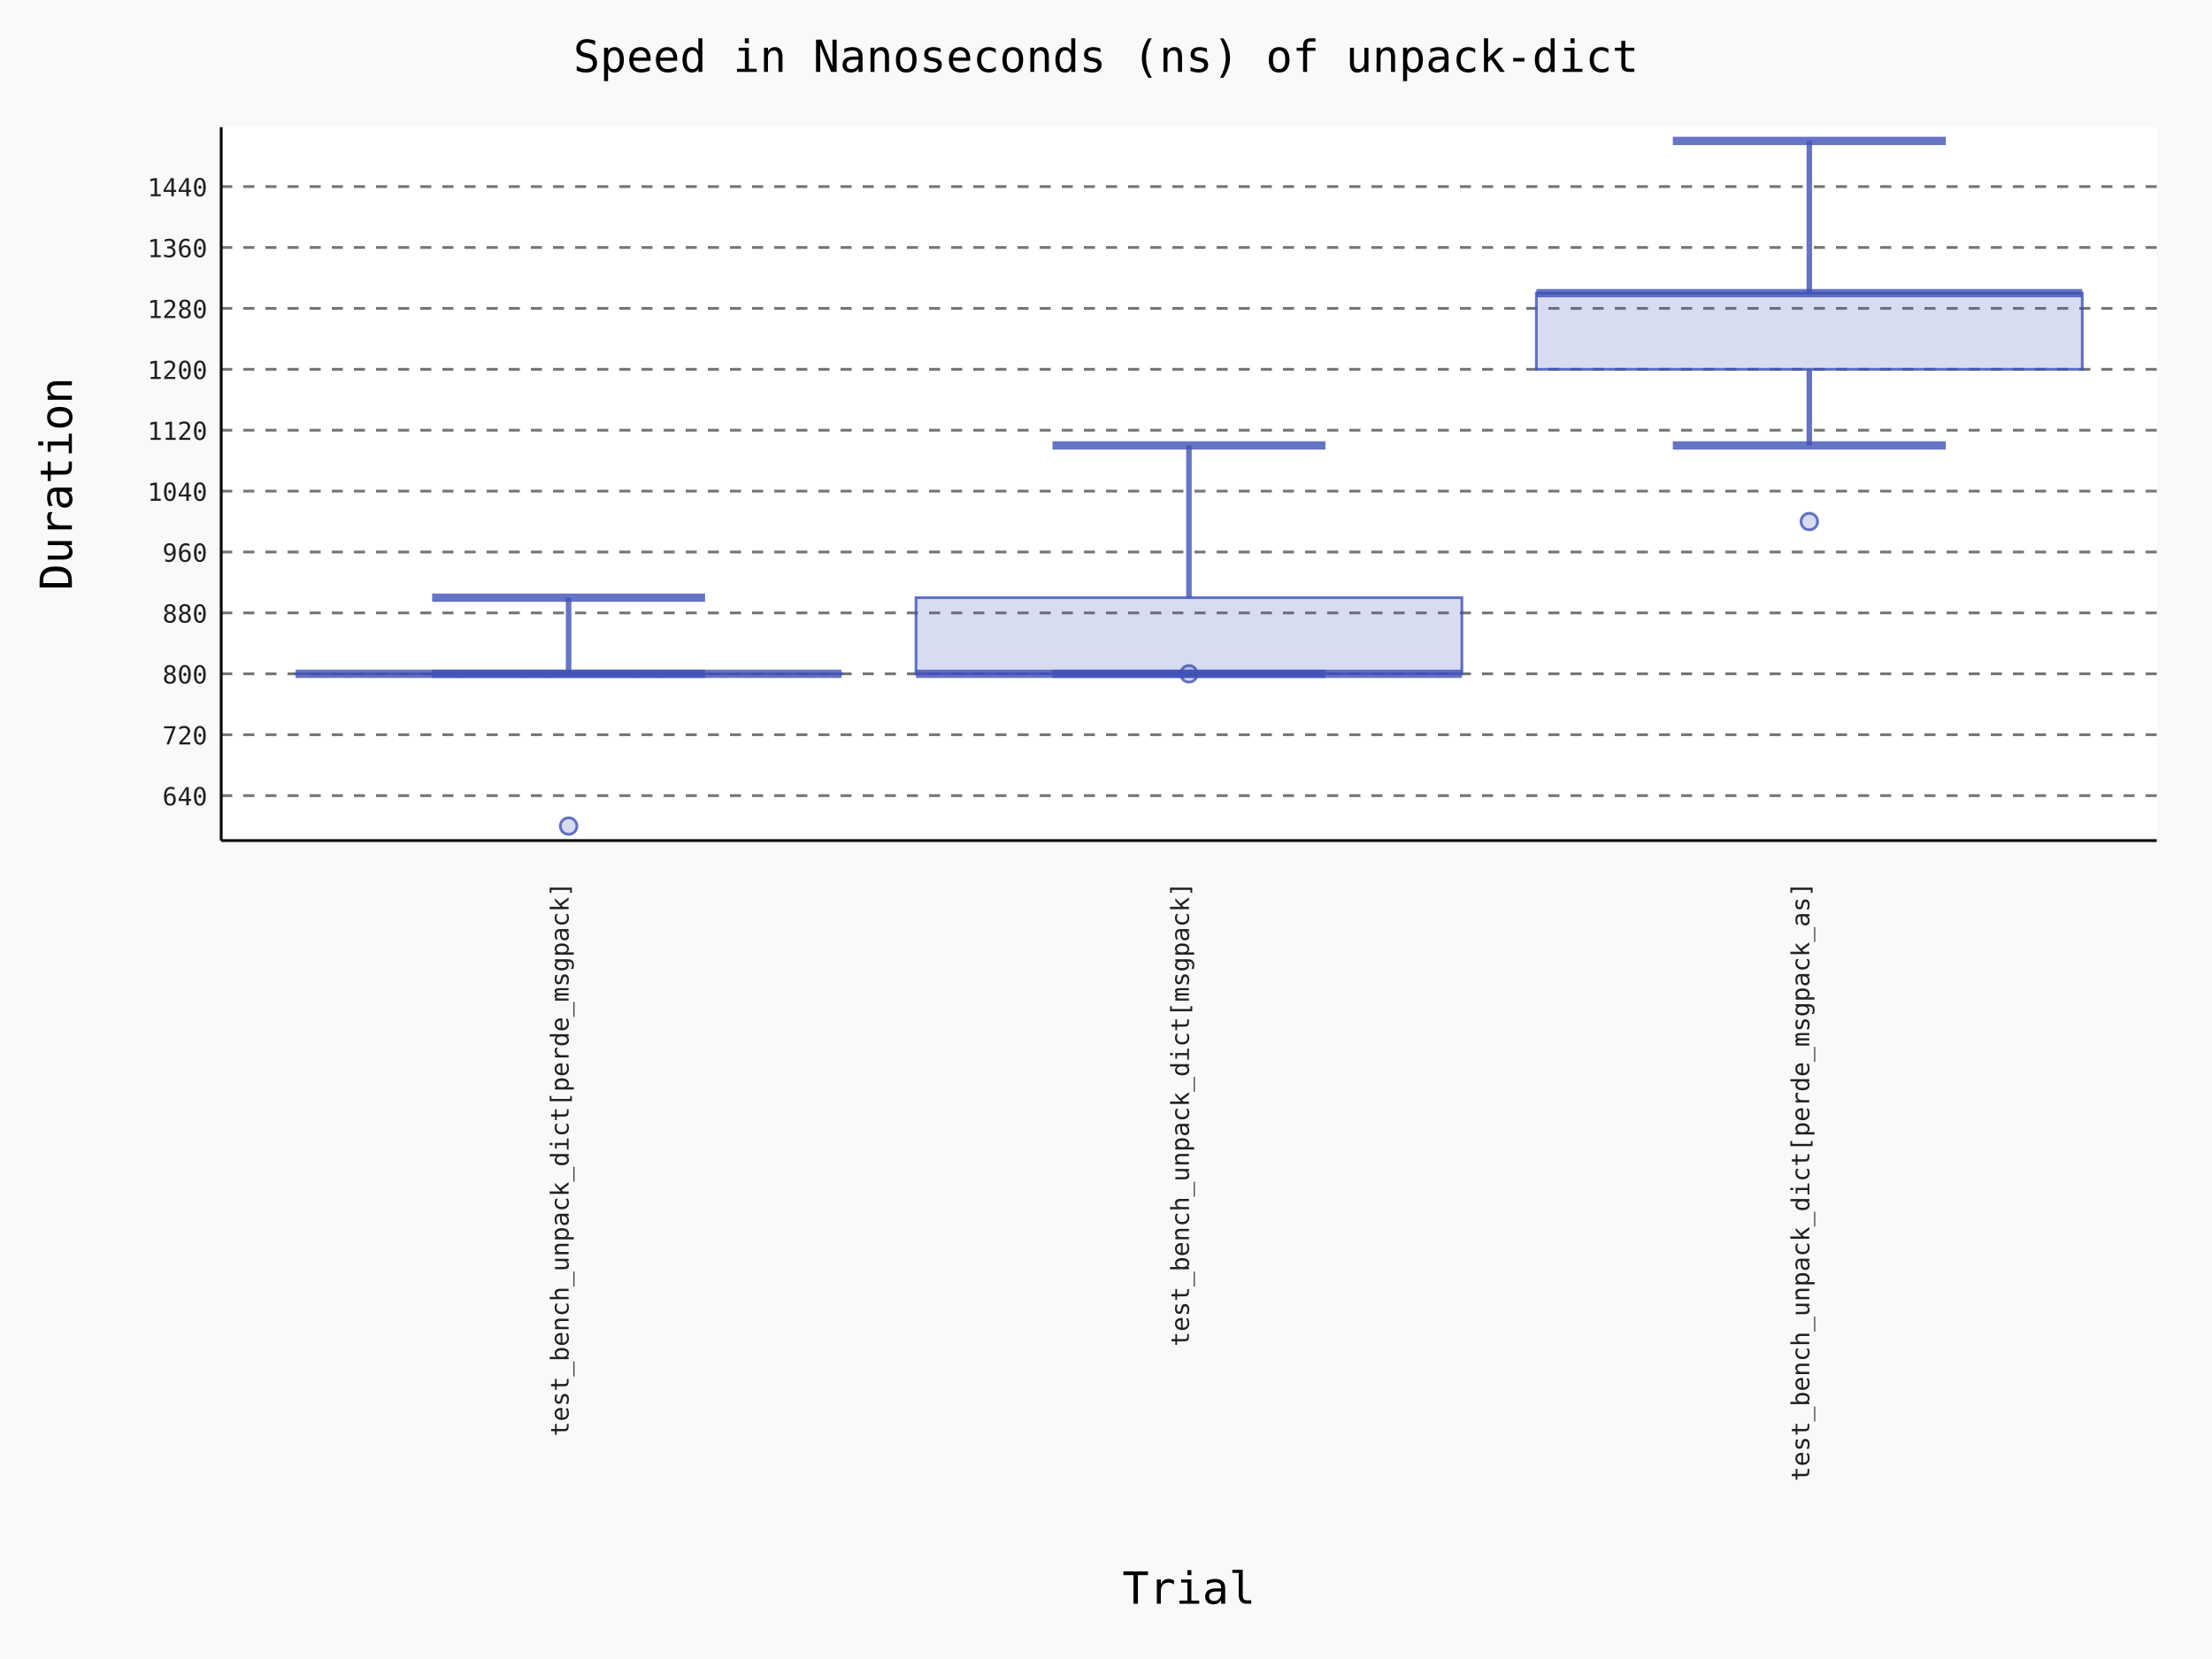
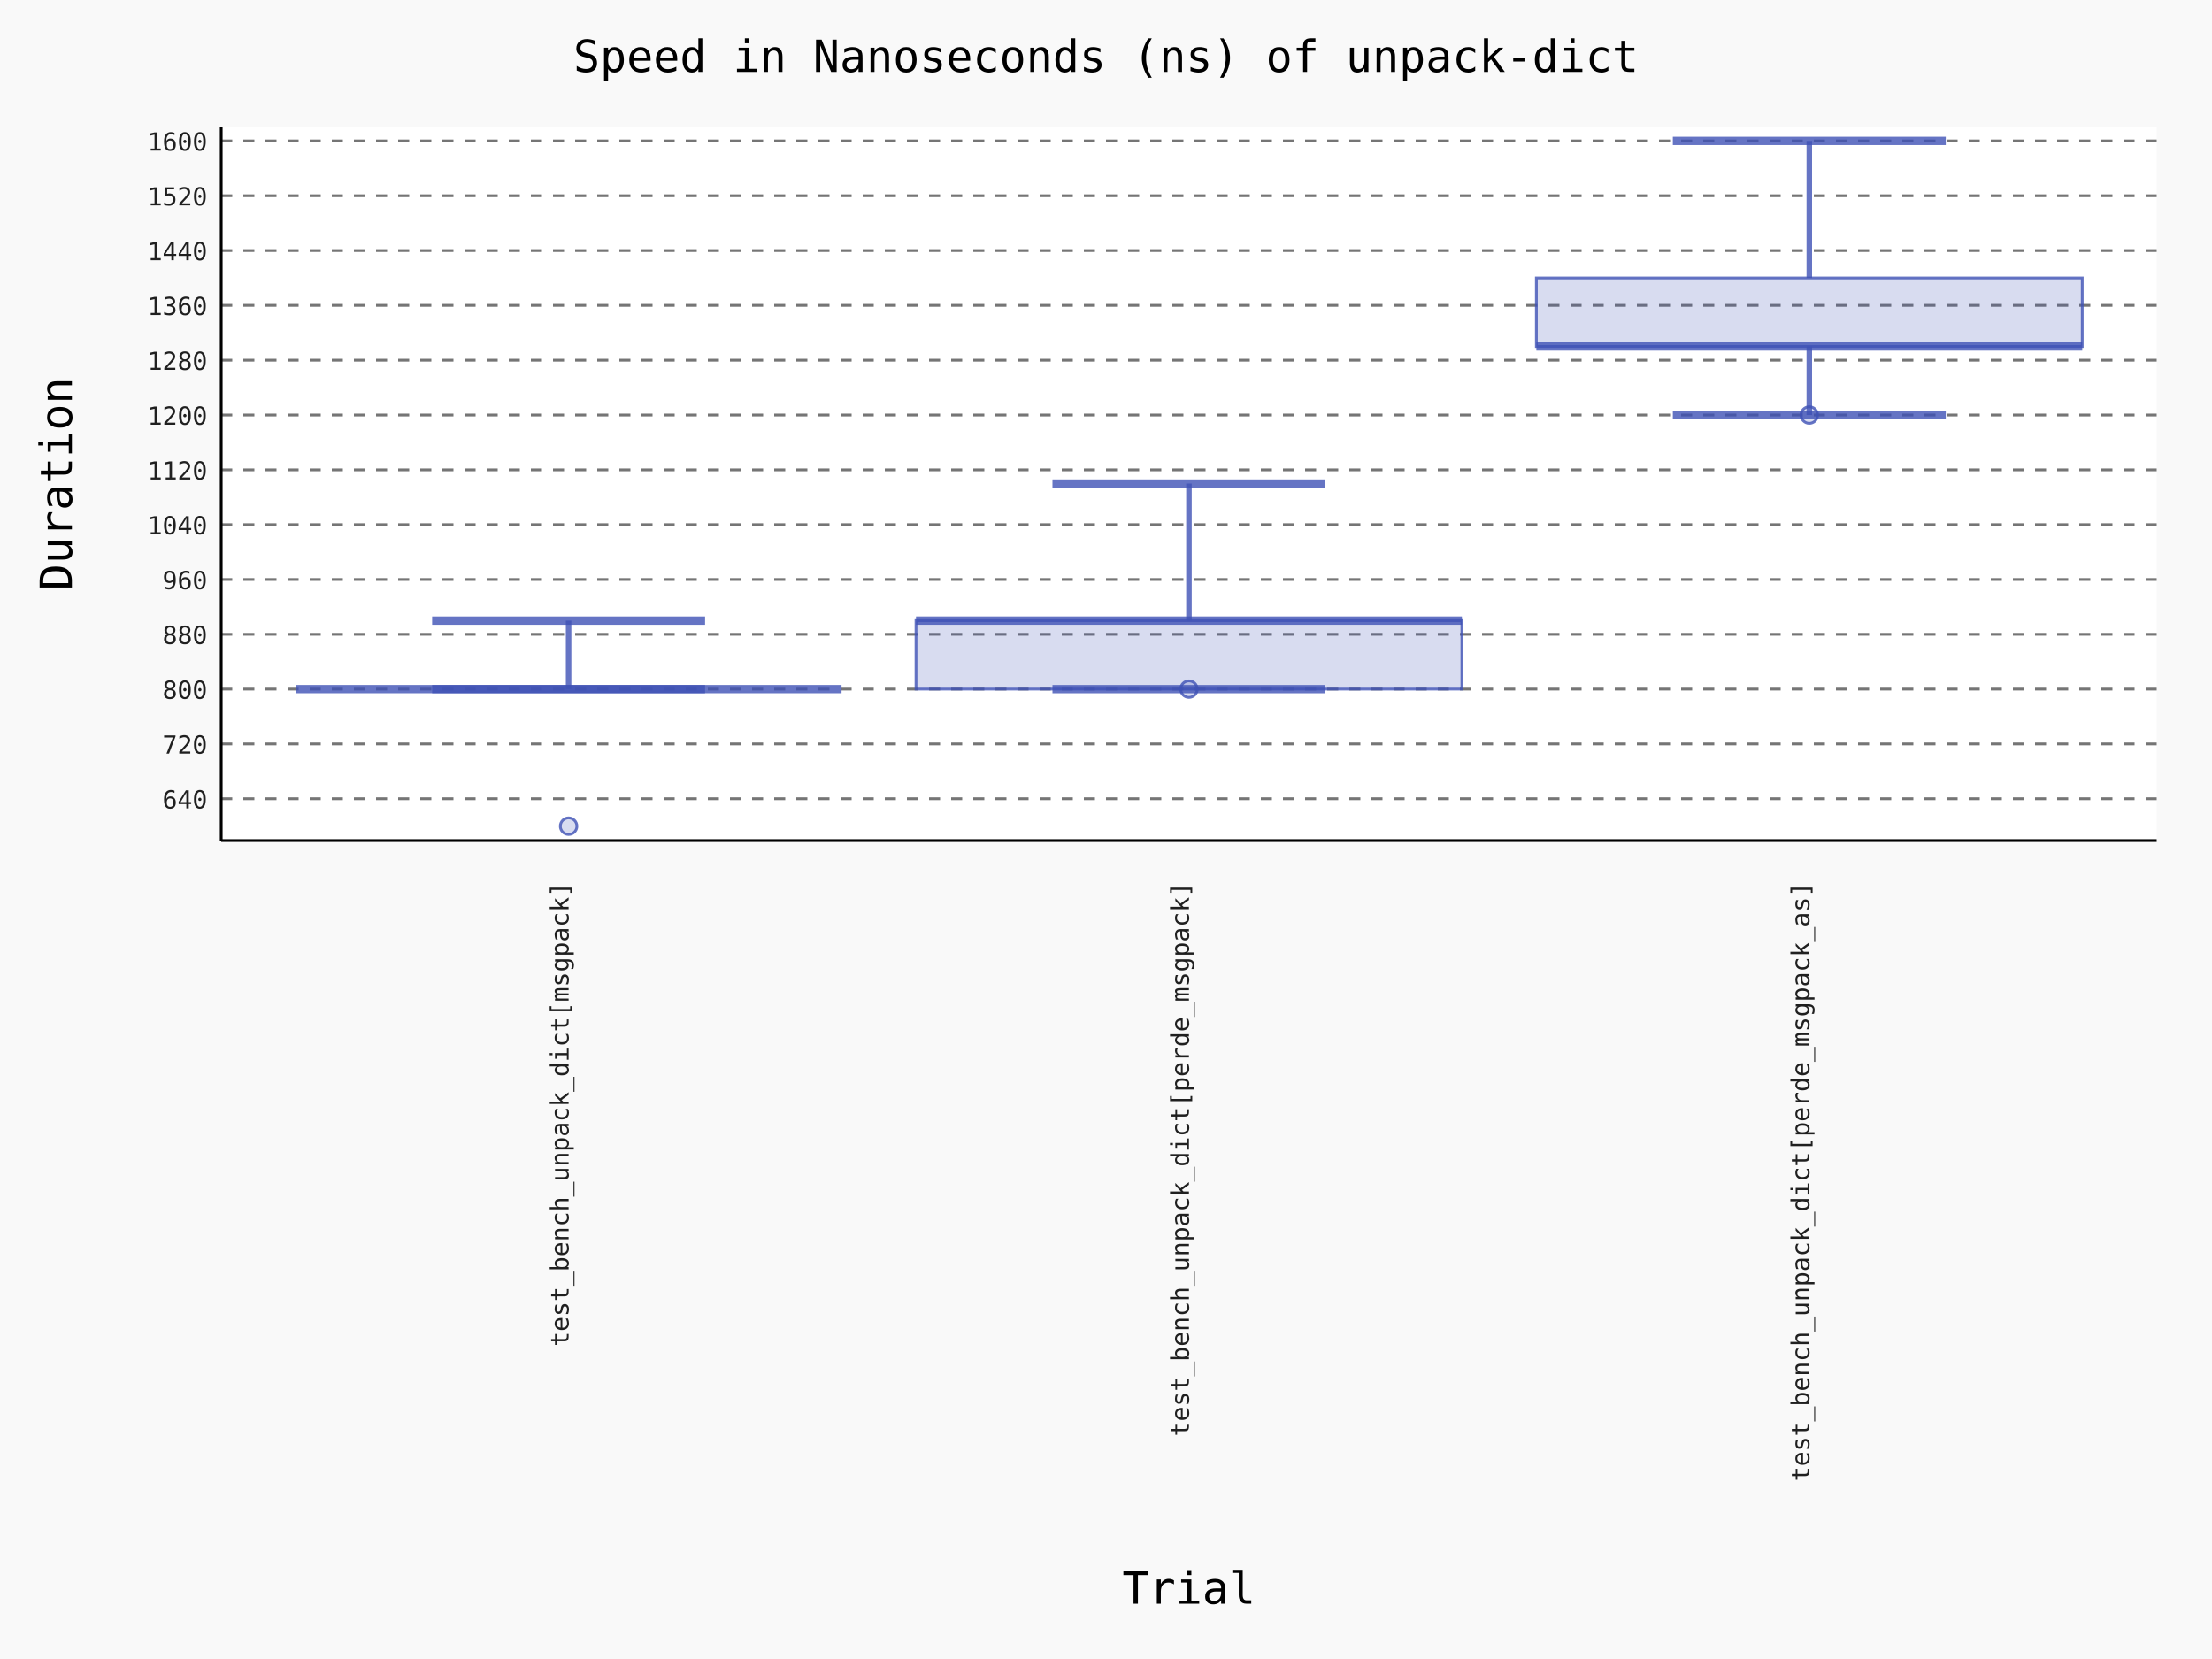
- <svg xmlns="http://www.w3.org/2000/svg" class="pygal-chart" id="chart-56cc9e41-fb77-43fe-b4b2-0952530687aa" viewBox="0 0 800 600">
+ <svg xmlns="http://www.w3.org/2000/svg" class="pygal-chart" id="chart-b8f08e5e-19dd-4c51-b1dc-c4b86030fcdc" viewBox="0 0 800 600">
  <defs>
-     <style type="text/css">#chart-56cc9e41-fb77-43fe-b4b2-0952530687aa{-webkit-user-select:none;-webkit-font-smoothing:antialiased;font-family:Consolas,"Deja Vu Sans Mono","Bitstream Vera Sans Mono","Courier New",monospace}#chart-56cc9e41-fb77-43fe-b4b2-0952530687aa .title{font-family:Consolas,"Deja Vu Sans Mono","Bitstream Vera Sans Mono","Courier New",monospace;font-size:16px}#chart-56cc9e41-fb77-43fe-b4b2-0952530687aa .legends .legend text{font-family:Consolas,"Deja Vu Sans Mono","Bitstream Vera Sans Mono","Courier New",monospace;font-size:14px}#chart-56cc9e41-fb77-43fe-b4b2-0952530687aa .axis text{font-family:Consolas,"Deja Vu Sans Mono","Bitstream Vera Sans Mono","Courier New",monospace;font-size:10px}#chart-56cc9e41-fb77-43fe-b4b2-0952530687aa .axis text.major{font-family:Consolas,"Deja Vu Sans Mono","Bitstream Vera Sans Mono","Courier New",monospace;font-size:10px}#chart-56cc9e41-fb77-43fe-b4b2-0952530687aa .text-overlay text.value{font-family:Consolas,"Deja Vu Sans Mono","Bitstream Vera Sans Mono","Courier New",monospace;font-size:16px}#chart-56cc9e41-fb77-43fe-b4b2-0952530687aa .text-overlay text.label{font-family:Consolas,"Deja Vu Sans Mono","Bitstream Vera Sans Mono","Courier New",monospace;font-size:10px}#chart-56cc9e41-fb77-43fe-b4b2-0952530687aa .tooltip{font-family:Consolas,"Deja Vu Sans Mono","Bitstream Vera Sans Mono","Courier New",monospace;font-size:14px}#chart-56cc9e41-fb77-43fe-b4b2-0952530687aa text.no_data{font-family:Consolas,"Deja Vu Sans Mono","Bitstream Vera Sans Mono","Courier New",monospace;font-size:64px}
- #chart-56cc9e41-fb77-43fe-b4b2-0952530687aa{background-color:rgba(249,249,249,1)}#chart-56cc9e41-fb77-43fe-b4b2-0952530687aa path,#chart-56cc9e41-fb77-43fe-b4b2-0952530687aa line,#chart-56cc9e41-fb77-43fe-b4b2-0952530687aa rect,#chart-56cc9e41-fb77-43fe-b4b2-0952530687aa circle{-webkit-transition:150ms;-moz-transition:150ms;transition:150ms}#chart-56cc9e41-fb77-43fe-b4b2-0952530687aa .graph &gt; .background{fill:rgba(249,249,249,1)}#chart-56cc9e41-fb77-43fe-b4b2-0952530687aa .plot &gt; .background{fill:rgba(255,255,255,1)}#chart-56cc9e41-fb77-43fe-b4b2-0952530687aa .graph{fill:rgba(0,0,0,.87)}#chart-56cc9e41-fb77-43fe-b4b2-0952530687aa text.no_data{fill:rgba(0,0,0,1)}#chart-56cc9e41-fb77-43fe-b4b2-0952530687aa .title{fill:rgba(0,0,0,1)}#chart-56cc9e41-fb77-43fe-b4b2-0952530687aa .legends .legend text{fill:rgba(0,0,0,.87)}#chart-56cc9e41-fb77-43fe-b4b2-0952530687aa .legends .legend:hover text{fill:rgba(0,0,0,1)}#chart-56cc9e41-fb77-43fe-b4b2-0952530687aa .axis .line{stroke:rgba(0,0,0,1)}#chart-56cc9e41-fb77-43fe-b4b2-0952530687aa .axis .guide.line{stroke:rgba(0,0,0,.54)}#chart-56cc9e41-fb77-43fe-b4b2-0952530687aa .axis .major.line{stroke:rgba(0,0,0,.87)}#chart-56cc9e41-fb77-43fe-b4b2-0952530687aa .axis text.major{fill:rgba(0,0,0,1)}#chart-56cc9e41-fb77-43fe-b4b2-0952530687aa .axis.y .guides:hover .guide.line,#chart-56cc9e41-fb77-43fe-b4b2-0952530687aa .line-graph .axis.x .guides:hover .guide.line,#chart-56cc9e41-fb77-43fe-b4b2-0952530687aa .stackedline-graph .axis.x .guides:hover .guide.line,#chart-56cc9e41-fb77-43fe-b4b2-0952530687aa .xy-graph .axis.x .guides:hover .guide.line{stroke:rgba(0,0,0,1)}#chart-56cc9e41-fb77-43fe-b4b2-0952530687aa .axis .guides:hover text{fill:rgba(0,0,0,1)}#chart-56cc9e41-fb77-43fe-b4b2-0952530687aa .reactive{fill-opacity:.7;stroke-opacity:.8}#chart-56cc9e41-fb77-43fe-b4b2-0952530687aa .ci{stroke:rgba(0,0,0,.87)}#chart-56cc9e41-fb77-43fe-b4b2-0952530687aa .reactive.active,#chart-56cc9e41-fb77-43fe-b4b2-0952530687aa .active .reactive{fill-opacity:.8;stroke-opacity:.9;stroke-width:4}#chart-56cc9e41-fb77-43fe-b4b2-0952530687aa .ci .reactive.active{stroke-width:1.5}#chart-56cc9e41-fb77-43fe-b4b2-0952530687aa .series text{fill:rgba(0,0,0,1)}#chart-56cc9e41-fb77-43fe-b4b2-0952530687aa .tooltip rect{fill:rgba(255,255,255,1);stroke:rgba(0,0,0,1);-webkit-transition:opacity 150ms;-moz-transition:opacity 150ms;transition:opacity 150ms}#chart-56cc9e41-fb77-43fe-b4b2-0952530687aa .tooltip .label{fill:rgba(0,0,0,.87)}#chart-56cc9e41-fb77-43fe-b4b2-0952530687aa .tooltip .label{fill:rgba(0,0,0,.87)}#chart-56cc9e41-fb77-43fe-b4b2-0952530687aa .tooltip .legend{font-size:.8em;fill:rgba(0,0,0,.54)}#chart-56cc9e41-fb77-43fe-b4b2-0952530687aa .tooltip .x_label{font-size:.6em;fill:rgba(0,0,0,1)}#chart-56cc9e41-fb77-43fe-b4b2-0952530687aa .tooltip .xlink{font-size:.5em;text-decoration:underline}#chart-56cc9e41-fb77-43fe-b4b2-0952530687aa .tooltip .value{font-size:1.5em}#chart-56cc9e41-fb77-43fe-b4b2-0952530687aa .bound{font-size:.5em}#chart-56cc9e41-fb77-43fe-b4b2-0952530687aa .max-value{font-size:.75em;fill:rgba(0,0,0,.54)}#chart-56cc9e41-fb77-43fe-b4b2-0952530687aa .map-element{fill:rgba(255,255,255,1);stroke:rgba(0,0,0,.54) !important}#chart-56cc9e41-fb77-43fe-b4b2-0952530687aa .map-element .reactive{fill-opacity:inherit;stroke-opacity:inherit}#chart-56cc9e41-fb77-43fe-b4b2-0952530687aa .color-0,#chart-56cc9e41-fb77-43fe-b4b2-0952530687aa .color-0 a:visited{stroke:#3F51B5;fill:#3F51B5}#chart-56cc9e41-fb77-43fe-b4b2-0952530687aa .color-1,#chart-56cc9e41-fb77-43fe-b4b2-0952530687aa .color-1 a:visited{stroke:#3F51B5;fill:#3F51B5}#chart-56cc9e41-fb77-43fe-b4b2-0952530687aa .color-2,#chart-56cc9e41-fb77-43fe-b4b2-0952530687aa .color-2 a:visited{stroke:#3F51B5;fill:#3F51B5}#chart-56cc9e41-fb77-43fe-b4b2-0952530687aa .text-overlay .color-0 text{fill:black}#chart-56cc9e41-fb77-43fe-b4b2-0952530687aa .text-overlay .color-1 text{fill:black}#chart-56cc9e41-fb77-43fe-b4b2-0952530687aa .text-overlay .color-2 text{fill:black}
- #chart-56cc9e41-fb77-43fe-b4b2-0952530687aa text.no_data{text-anchor:middle}#chart-56cc9e41-fb77-43fe-b4b2-0952530687aa .guide.line{fill:none}#chart-56cc9e41-fb77-43fe-b4b2-0952530687aa .centered{text-anchor:middle}#chart-56cc9e41-fb77-43fe-b4b2-0952530687aa .title{text-anchor:middle}#chart-56cc9e41-fb77-43fe-b4b2-0952530687aa .legends .legend text{fill-opacity:1}#chart-56cc9e41-fb77-43fe-b4b2-0952530687aa .axis.x text{text-anchor:middle}#chart-56cc9e41-fb77-43fe-b4b2-0952530687aa .axis.x:not(.web) text[transform]{text-anchor:start}#chart-56cc9e41-fb77-43fe-b4b2-0952530687aa .axis.x:not(.web) text[transform].backwards{text-anchor:end}#chart-56cc9e41-fb77-43fe-b4b2-0952530687aa .axis.y text{text-anchor:end}#chart-56cc9e41-fb77-43fe-b4b2-0952530687aa .axis.y text[transform].backwards{text-anchor:start}#chart-56cc9e41-fb77-43fe-b4b2-0952530687aa .axis.y2 text{text-anchor:start}#chart-56cc9e41-fb77-43fe-b4b2-0952530687aa .axis.y2 text[transform].backwards{text-anchor:end}#chart-56cc9e41-fb77-43fe-b4b2-0952530687aa .axis .guide.line{stroke-dasharray:4,4}#chart-56cc9e41-fb77-43fe-b4b2-0952530687aa .axis .major.guide.line{stroke-dasharray:6,6}#chart-56cc9e41-fb77-43fe-b4b2-0952530687aa .horizontal .axis.y .guide.line,#chart-56cc9e41-fb77-43fe-b4b2-0952530687aa .horizontal .axis.y2 .guide.line,#chart-56cc9e41-fb77-43fe-b4b2-0952530687aa .vertical .axis.x .guide.line{opacity:0}#chart-56cc9e41-fb77-43fe-b4b2-0952530687aa .horizontal .axis.always_show .guide.line,#chart-56cc9e41-fb77-43fe-b4b2-0952530687aa .vertical .axis.always_show .guide.line{opacity:1 !important}#chart-56cc9e41-fb77-43fe-b4b2-0952530687aa .axis.y .guides:hover .guide.line,#chart-56cc9e41-fb77-43fe-b4b2-0952530687aa .axis.y2 .guides:hover .guide.line,#chart-56cc9e41-fb77-43fe-b4b2-0952530687aa .axis.x .guides:hover .guide.line{opacity:1}#chart-56cc9e41-fb77-43fe-b4b2-0952530687aa .axis .guides:hover text{opacity:1}#chart-56cc9e41-fb77-43fe-b4b2-0952530687aa .nofill{fill:none}#chart-56cc9e41-fb77-43fe-b4b2-0952530687aa .subtle-fill{fill-opacity:.2}#chart-56cc9e41-fb77-43fe-b4b2-0952530687aa .dot{stroke-width:1px;fill-opacity:1}#chart-56cc9e41-fb77-43fe-b4b2-0952530687aa .dot.active{stroke-width:5px}#chart-56cc9e41-fb77-43fe-b4b2-0952530687aa .dot.negative{fill:transparent}#chart-56cc9e41-fb77-43fe-b4b2-0952530687aa text,#chart-56cc9e41-fb77-43fe-b4b2-0952530687aa tspan{stroke:none !important}#chart-56cc9e41-fb77-43fe-b4b2-0952530687aa .series text.active{opacity:1}#chart-56cc9e41-fb77-43fe-b4b2-0952530687aa .tooltip rect{fill-opacity:.95;stroke-width:.5}#chart-56cc9e41-fb77-43fe-b4b2-0952530687aa .tooltip text{fill-opacity:1}#chart-56cc9e41-fb77-43fe-b4b2-0952530687aa .showable{visibility:hidden}#chart-56cc9e41-fb77-43fe-b4b2-0952530687aa .showable.shown{visibility:visible}#chart-56cc9e41-fb77-43fe-b4b2-0952530687aa .gauge-background{fill:rgba(229,229,229,1);stroke:none}#chart-56cc9e41-fb77-43fe-b4b2-0952530687aa .bg-lines{stroke:rgba(249,249,249,1);stroke-width:2px}
+     <style type="text/css">#chart-b8f08e5e-19dd-4c51-b1dc-c4b86030fcdc{-webkit-user-select:none;-webkit-font-smoothing:antialiased;font-family:Consolas,"Deja Vu Sans Mono","Bitstream Vera Sans Mono","Courier New",monospace}#chart-b8f08e5e-19dd-4c51-b1dc-c4b86030fcdc .title{font-family:Consolas,"Deja Vu Sans Mono","Bitstream Vera Sans Mono","Courier New",monospace;font-size:16px}#chart-b8f08e5e-19dd-4c51-b1dc-c4b86030fcdc .legends .legend text{font-family:Consolas,"Deja Vu Sans Mono","Bitstream Vera Sans Mono","Courier New",monospace;font-size:14px}#chart-b8f08e5e-19dd-4c51-b1dc-c4b86030fcdc .axis text{font-family:Consolas,"Deja Vu Sans Mono","Bitstream Vera Sans Mono","Courier New",monospace;font-size:10px}#chart-b8f08e5e-19dd-4c51-b1dc-c4b86030fcdc .axis text.major{font-family:Consolas,"Deja Vu Sans Mono","Bitstream Vera Sans Mono","Courier New",monospace;font-size:10px}#chart-b8f08e5e-19dd-4c51-b1dc-c4b86030fcdc .text-overlay text.value{font-family:Consolas,"Deja Vu Sans Mono","Bitstream Vera Sans Mono","Courier New",monospace;font-size:16px}#chart-b8f08e5e-19dd-4c51-b1dc-c4b86030fcdc .text-overlay text.label{font-family:Consolas,"Deja Vu Sans Mono","Bitstream Vera Sans Mono","Courier New",monospace;font-size:10px}#chart-b8f08e5e-19dd-4c51-b1dc-c4b86030fcdc .tooltip{font-family:Consolas,"Deja Vu Sans Mono","Bitstream Vera Sans Mono","Courier New",monospace;font-size:14px}#chart-b8f08e5e-19dd-4c51-b1dc-c4b86030fcdc text.no_data{font-family:Consolas,"Deja Vu Sans Mono","Bitstream Vera Sans Mono","Courier New",monospace;font-size:64px}
+ #chart-b8f08e5e-19dd-4c51-b1dc-c4b86030fcdc{background-color:rgba(249,249,249,1)}#chart-b8f08e5e-19dd-4c51-b1dc-c4b86030fcdc path,#chart-b8f08e5e-19dd-4c51-b1dc-c4b86030fcdc line,#chart-b8f08e5e-19dd-4c51-b1dc-c4b86030fcdc rect,#chart-b8f08e5e-19dd-4c51-b1dc-c4b86030fcdc circle{-webkit-transition:150ms;-moz-transition:150ms;transition:150ms}#chart-b8f08e5e-19dd-4c51-b1dc-c4b86030fcdc .graph &gt; .background{fill:rgba(249,249,249,1)}#chart-b8f08e5e-19dd-4c51-b1dc-c4b86030fcdc .plot &gt; .background{fill:rgba(255,255,255,1)}#chart-b8f08e5e-19dd-4c51-b1dc-c4b86030fcdc .graph{fill:rgba(0,0,0,.87)}#chart-b8f08e5e-19dd-4c51-b1dc-c4b86030fcdc text.no_data{fill:rgba(0,0,0,1)}#chart-b8f08e5e-19dd-4c51-b1dc-c4b86030fcdc .title{fill:rgba(0,0,0,1)}#chart-b8f08e5e-19dd-4c51-b1dc-c4b86030fcdc .legends .legend text{fill:rgba(0,0,0,.87)}#chart-b8f08e5e-19dd-4c51-b1dc-c4b86030fcdc .legends .legend:hover text{fill:rgba(0,0,0,1)}#chart-b8f08e5e-19dd-4c51-b1dc-c4b86030fcdc .axis .line{stroke:rgba(0,0,0,1)}#chart-b8f08e5e-19dd-4c51-b1dc-c4b86030fcdc .axis .guide.line{stroke:rgba(0,0,0,.54)}#chart-b8f08e5e-19dd-4c51-b1dc-c4b86030fcdc .axis .major.line{stroke:rgba(0,0,0,.87)}#chart-b8f08e5e-19dd-4c51-b1dc-c4b86030fcdc .axis text.major{fill:rgba(0,0,0,1)}#chart-b8f08e5e-19dd-4c51-b1dc-c4b86030fcdc .axis.y .guides:hover .guide.line,#chart-b8f08e5e-19dd-4c51-b1dc-c4b86030fcdc .line-graph .axis.x .guides:hover .guide.line,#chart-b8f08e5e-19dd-4c51-b1dc-c4b86030fcdc .stackedline-graph .axis.x .guides:hover .guide.line,#chart-b8f08e5e-19dd-4c51-b1dc-c4b86030fcdc .xy-graph .axis.x .guides:hover .guide.line{stroke:rgba(0,0,0,1)}#chart-b8f08e5e-19dd-4c51-b1dc-c4b86030fcdc .axis .guides:hover text{fill:rgba(0,0,0,1)}#chart-b8f08e5e-19dd-4c51-b1dc-c4b86030fcdc .reactive{fill-opacity:.7;stroke-opacity:.8}#chart-b8f08e5e-19dd-4c51-b1dc-c4b86030fcdc .ci{stroke:rgba(0,0,0,.87)}#chart-b8f08e5e-19dd-4c51-b1dc-c4b86030fcdc .reactive.active,#chart-b8f08e5e-19dd-4c51-b1dc-c4b86030fcdc .active .reactive{fill-opacity:.8;stroke-opacity:.9;stroke-width:4}#chart-b8f08e5e-19dd-4c51-b1dc-c4b86030fcdc .ci .reactive.active{stroke-width:1.5}#chart-b8f08e5e-19dd-4c51-b1dc-c4b86030fcdc .series text{fill:rgba(0,0,0,1)}#chart-b8f08e5e-19dd-4c51-b1dc-c4b86030fcdc .tooltip rect{fill:rgba(255,255,255,1);stroke:rgba(0,0,0,1);-webkit-transition:opacity 150ms;-moz-transition:opacity 150ms;transition:opacity 150ms}#chart-b8f08e5e-19dd-4c51-b1dc-c4b86030fcdc .tooltip .label{fill:rgba(0,0,0,.87)}#chart-b8f08e5e-19dd-4c51-b1dc-c4b86030fcdc .tooltip .label{fill:rgba(0,0,0,.87)}#chart-b8f08e5e-19dd-4c51-b1dc-c4b86030fcdc .tooltip .legend{font-size:.8em;fill:rgba(0,0,0,.54)}#chart-b8f08e5e-19dd-4c51-b1dc-c4b86030fcdc .tooltip .x_label{font-size:.6em;fill:rgba(0,0,0,1)}#chart-b8f08e5e-19dd-4c51-b1dc-c4b86030fcdc .tooltip .xlink{font-size:.5em;text-decoration:underline}#chart-b8f08e5e-19dd-4c51-b1dc-c4b86030fcdc .tooltip .value{font-size:1.5em}#chart-b8f08e5e-19dd-4c51-b1dc-c4b86030fcdc .bound{font-size:.5em}#chart-b8f08e5e-19dd-4c51-b1dc-c4b86030fcdc .max-value{font-size:.75em;fill:rgba(0,0,0,.54)}#chart-b8f08e5e-19dd-4c51-b1dc-c4b86030fcdc .map-element{fill:rgba(255,255,255,1);stroke:rgba(0,0,0,.54) !important}#chart-b8f08e5e-19dd-4c51-b1dc-c4b86030fcdc .map-element .reactive{fill-opacity:inherit;stroke-opacity:inherit}#chart-b8f08e5e-19dd-4c51-b1dc-c4b86030fcdc .color-0,#chart-b8f08e5e-19dd-4c51-b1dc-c4b86030fcdc .color-0 a:visited{stroke:#3F51B5;fill:#3F51B5}#chart-b8f08e5e-19dd-4c51-b1dc-c4b86030fcdc .color-1,#chart-b8f08e5e-19dd-4c51-b1dc-c4b86030fcdc .color-1 a:visited{stroke:#3F51B5;fill:#3F51B5}#chart-b8f08e5e-19dd-4c51-b1dc-c4b86030fcdc .color-2,#chart-b8f08e5e-19dd-4c51-b1dc-c4b86030fcdc .color-2 a:visited{stroke:#3F51B5;fill:#3F51B5}#chart-b8f08e5e-19dd-4c51-b1dc-c4b86030fcdc .text-overlay .color-0 text{fill:black}#chart-b8f08e5e-19dd-4c51-b1dc-c4b86030fcdc .text-overlay .color-1 text{fill:black}#chart-b8f08e5e-19dd-4c51-b1dc-c4b86030fcdc .text-overlay .color-2 text{fill:black}
+ #chart-b8f08e5e-19dd-4c51-b1dc-c4b86030fcdc text.no_data{text-anchor:middle}#chart-b8f08e5e-19dd-4c51-b1dc-c4b86030fcdc .guide.line{fill:none}#chart-b8f08e5e-19dd-4c51-b1dc-c4b86030fcdc .centered{text-anchor:middle}#chart-b8f08e5e-19dd-4c51-b1dc-c4b86030fcdc .title{text-anchor:middle}#chart-b8f08e5e-19dd-4c51-b1dc-c4b86030fcdc .legends .legend text{fill-opacity:1}#chart-b8f08e5e-19dd-4c51-b1dc-c4b86030fcdc .axis.x text{text-anchor:middle}#chart-b8f08e5e-19dd-4c51-b1dc-c4b86030fcdc .axis.x:not(.web) text[transform]{text-anchor:start}#chart-b8f08e5e-19dd-4c51-b1dc-c4b86030fcdc .axis.x:not(.web) text[transform].backwards{text-anchor:end}#chart-b8f08e5e-19dd-4c51-b1dc-c4b86030fcdc .axis.y text{text-anchor:end}#chart-b8f08e5e-19dd-4c51-b1dc-c4b86030fcdc .axis.y text[transform].backwards{text-anchor:start}#chart-b8f08e5e-19dd-4c51-b1dc-c4b86030fcdc .axis.y2 text{text-anchor:start}#chart-b8f08e5e-19dd-4c51-b1dc-c4b86030fcdc .axis.y2 text[transform].backwards{text-anchor:end}#chart-b8f08e5e-19dd-4c51-b1dc-c4b86030fcdc .axis .guide.line{stroke-dasharray:4,4}#chart-b8f08e5e-19dd-4c51-b1dc-c4b86030fcdc .axis .major.guide.line{stroke-dasharray:6,6}#chart-b8f08e5e-19dd-4c51-b1dc-c4b86030fcdc .horizontal .axis.y .guide.line,#chart-b8f08e5e-19dd-4c51-b1dc-c4b86030fcdc .horizontal .axis.y2 .guide.line,#chart-b8f08e5e-19dd-4c51-b1dc-c4b86030fcdc .vertical .axis.x .guide.line{opacity:0}#chart-b8f08e5e-19dd-4c51-b1dc-c4b86030fcdc .horizontal .axis.always_show .guide.line,#chart-b8f08e5e-19dd-4c51-b1dc-c4b86030fcdc .vertical .axis.always_show .guide.line{opacity:1 !important}#chart-b8f08e5e-19dd-4c51-b1dc-c4b86030fcdc .axis.y .guides:hover .guide.line,#chart-b8f08e5e-19dd-4c51-b1dc-c4b86030fcdc .axis.y2 .guides:hover .guide.line,#chart-b8f08e5e-19dd-4c51-b1dc-c4b86030fcdc .axis.x .guides:hover .guide.line{opacity:1}#chart-b8f08e5e-19dd-4c51-b1dc-c4b86030fcdc .axis .guides:hover text{opacity:1}#chart-b8f08e5e-19dd-4c51-b1dc-c4b86030fcdc .nofill{fill:none}#chart-b8f08e5e-19dd-4c51-b1dc-c4b86030fcdc .subtle-fill{fill-opacity:.2}#chart-b8f08e5e-19dd-4c51-b1dc-c4b86030fcdc .dot{stroke-width:1px;fill-opacity:1}#chart-b8f08e5e-19dd-4c51-b1dc-c4b86030fcdc .dot.active{stroke-width:5px}#chart-b8f08e5e-19dd-4c51-b1dc-c4b86030fcdc .dot.negative{fill:transparent}#chart-b8f08e5e-19dd-4c51-b1dc-c4b86030fcdc text,#chart-b8f08e5e-19dd-4c51-b1dc-c4b86030fcdc tspan{stroke:none !important}#chart-b8f08e5e-19dd-4c51-b1dc-c4b86030fcdc .series text.active{opacity:1}#chart-b8f08e5e-19dd-4c51-b1dc-c4b86030fcdc .tooltip rect{fill-opacity:.95;stroke-width:.5}#chart-b8f08e5e-19dd-4c51-b1dc-c4b86030fcdc .tooltip text{fill-opacity:1}#chart-b8f08e5e-19dd-4c51-b1dc-c4b86030fcdc .showable{visibility:hidden}#chart-b8f08e5e-19dd-4c51-b1dc-c4b86030fcdc .showable.shown{visibility:visible}#chart-b8f08e5e-19dd-4c51-b1dc-c4b86030fcdc .gauge-background{fill:rgba(229,229,229,1);stroke:none}#chart-b8f08e5e-19dd-4c51-b1dc-c4b86030fcdc .bg-lines{stroke:rgba(249,249,249,1);stroke-width:2px}
.tooltip .value{font-size:1em !important}.axis text{font-size:9px !important}</style>
  </defs>
  <g class="graph custombox-graph vertical">
    <rect class="background" height="600" width="800" x="0" y="0" />
    <g class="plot" transform="translate(80, 46)">
      <rect class="background" height="258.0" width="700.0" x="0" y="0" />
      <g class="axis y always_show">
        <path class="line" d="M0 258 h700" />
        <g class="guides">
-           <path class="guide line" d="M0 241.75 h700" />
-           <text class="" x="-5" y="245.25">640</text>
+           <path class="guide line" d="M0 242.877 h700" />
+           <text class="" x="-5" y="246.377">640</text>
        </g>
        <g class="guides">
-           <path class="guide line" d="M0 219.723 h700" />
-           <text class="" x="-5" y="223.223">720</text>
+           <path class="guide line" d="M0 223.051 h700" />
+           <text class="" x="-5" y="226.551">720</text>
        </g>
        <g class="guides">
-           <path class="guide line" d="M0 197.696 h700" />
-           <text class="" x="-5" y="201.196">800</text>
+           <path class="guide line" d="M0 203.225 h700" />
+           <text class="" x="-5" y="206.725">800</text>
        </g>
        <g class="guides">
-           <path class="guide line" d="M0 175.669 h700" />
-           <text class="" x="-5" y="179.169">880</text>
+           <path class="guide line" d="M0 183.398 h700" />
+           <text class="" x="-5" y="186.898">880</text>
        </g>
        <g class="guides">
-           <path class="guide line" d="M0 153.642 h700" />
-           <text class="" x="-5" y="157.142">960</text>
+           <path class="guide line" d="M0 163.572 h700" />
+           <text class="" x="-5" y="167.072">960</text>
        </g>
        <g class="guides">
-           <path class="guide line" d="M0 131.616 h700" />
-           <text class="" x="-5" y="135.116">1040</text>
+           <path class="guide line" d="M0 143.746 h700" />
+           <text class="" x="-5" y="147.246">1040</text>
        </g>
        <g class="guides">
-           <path class="guide line" d="M0 109.589 h700" />
-           <text class="" x="-5" y="113.089">1120</text>
+           <path class="guide line" d="M0 123.92 h700" />
+           <text class="" x="-5" y="127.42">1120</text>
        </g>
        <g class="guides">
-           <path class="guide line" d="M0 87.562 h700" />
-           <text class="" x="-5" y="91.062">1200</text>
+           <path class="guide line" d="M0 104.093 h700" />
+           <text class="" x="-5" y="107.593">1200</text>
        </g>
        <g class="guides">
-           <path class="guide line" d="M0 65.535 h700" />
-           <text class="" x="-5" y="69.035">1280</text>
+           <path class="guide line" d="M0 84.267 h700" />
+           <text class="" x="-5" y="87.767">1280</text>
        </g>
        <g class="guides">
-           <path class="guide line" d="M0 43.508 h700" />
-           <text class="" x="-5" y="47.008">1360</text>
+           <path class="guide line" d="M0 64.441 h700" />
+           <text class="" x="-5" y="67.941">1360</text>
        </g>
        <g class="guides">
-           <path class="guide line" d="M0 21.482 h700" />
-           <text class="" x="-5" y="24.982">1440</text>
+           <path class="guide line" d="M0 44.614 h700" />
+           <text class="" x="-5" y="48.114">1440</text>
+         </g>
+         <g class="guides">
+           <path class="guide line" d="M0 24.788 h700" />
+           <text class="" x="-5" y="28.288">1520</text>
+         </g>
+         <g class="guides">
+           <path class="guide line" d="M0 4.962 h700" />
+           <text class="" x="-5" y="8.462">1600</text>
        </g>
      </g>
      <g class="axis x">
        <path class="line" d="M0 0 v258" />
        <g class="guides">
          <path class="guide line" d="M125.641 0 v258" />
-           <text class="backwards" transform="rotate(270 125.641 273)" x="125.641" y="273.0">test_bench_unpack_dict[perde_msgpack]</text>
+           <text class="backwards" transform="rotate(270 125.641 273)" x="125.641" y="273.0">test_bench_unpack_dict[msgpack]</text>
        </g>
        <g class="guides">
          <path class="guide line" d="M350 0 v258" />
-           <text class="backwards" transform="rotate(270 350 273)" x="350.0" y="273.0">test_bench_unpack_dict[msgpack]</text>
+           <text class="backwards" transform="rotate(270 350 273)" x="350.0" y="273.0">test_bench_unpack_dict[perde_msgpack]</text>
        </g>
        <g class="guides">
          <path class="guide line" d="M574.359 0 v258" />
          <text class="backwards" transform="rotate(270 574.359 273)" x="574.359" y="273.0">test_bench_unpack_dict[perde_msgpack_as]</text>
        </g>
      </g>
      <g class="series serie-0 color-0">
        <g class="boxes">
          <g class="box">
-             <path class="reactive tooltip-trigger" d="M76.282 197.696 L175 197.696" stroke-width="3" />
-             <path class="reactive tooltip-trigger" d="M26.923 197.696 L224.359 197.696" stroke-width="3" />
-             <path class="reactive tooltip-trigger" d="M76.282 170.163 L175 170.163" stroke-width="3" />
-             <path class="reactive tooltip-trigger" d="M125.641 197.696 L125.641 197.696" stroke-width="2" />
-             <path class="reactive tooltip-trigger" d="M125.641 170.163 L125.641 197.696" stroke-width="2" />
-             <rect class="subtle-fill reactive tooltip-trigger" height="0.001" width="197.436" x="26.923" y="197.696" />
-             <circle class="subtle-fill reactive tooltip-trigger" cx="125.641" cy="252.763" r="3" />
-             <circle class="subtle-fill reactive tooltip-trigger" cx="125.641" cy="-36229.137" r="3" />
+             <path class="reactive tooltip-trigger" d="M76.282 203.223 L175 203.223" stroke-width="3" />
+             <path class="reactive tooltip-trigger" d="M26.923 203.223 L224.359 203.223" stroke-width="3" />
+             <path class="reactive tooltip-trigger" d="M76.282 178.447 L175 178.447" stroke-width="3" />
+             <path class="reactive tooltip-trigger" d="M125.641 203.223 L125.641 203.223" stroke-width="2" />
+             <path class="reactive tooltip-trigger" d="M125.641 178.447 L125.641 203.223" stroke-width="2" />
+             <rect class="subtle-fill reactive tooltip-trigger" height="0.0" width="197.436" x="26.923" y="203.223" />
+             <circle class="subtle-fill reactive tooltip-trigger" cx="125.641" cy="252.797" r="3" />
+             <circle class="subtle-fill reactive tooltip-trigger" cx="125.641" cy="-42497.73" r="3" />
          </g>
        </g>
      </g>
      <g class="series serie-1 color-1">
        <g class="boxes">
          <g class="box">
-             <path class="reactive tooltip-trigger" d="M300.641 197.696 L399.359 197.696" stroke-width="3" />
-             <path class="reactive tooltip-trigger" d="M251.282 197.696 L448.718 197.696" stroke-width="3" />
-             <path class="reactive tooltip-trigger" d="M300.641 115.096 L399.359 115.096" stroke-width="3" />
-             <path class="reactive tooltip-trigger" d="M350 197.696 L350 197.696" stroke-width="2" />
-             <path class="reactive tooltip-trigger" d="M350 115.096 L350 170.163" stroke-width="2" />
-             <rect class="subtle-fill reactive tooltip-trigger" height="27.534" width="197.436" x="251.282" y="170.163" />
-             <circle class="subtle-fill reactive tooltip-trigger" cx="350.0" cy="197.696" r="3" />
-             <circle class="subtle-fill reactive tooltip-trigger" cx="350.0" cy="-39753.426" r="3" />
+             <path class="reactive tooltip-trigger" d="M300.641 203.231 L399.359 203.231" stroke-width="3" />
+             <path class="reactive tooltip-trigger" d="M251.282 178.44 L448.718 178.44" stroke-width="3" />
+             <path class="reactive tooltip-trigger" d="M300.641 128.881 L399.359 128.881" stroke-width="3" />
+             <path class="reactive tooltip-trigger" d="M350 203.231 L350 203.223" stroke-width="2" />
+             <path class="reactive tooltip-trigger" d="M350 128.881 L350 178.44" stroke-width="2" />
+             <rect class="subtle-fill reactive tooltip-trigger" height="24.783" width="197.436" x="251.282" y="178.44" />
+             <circle class="subtle-fill reactive tooltip-trigger" cx="350.0" cy="203.231" r="3" />
+             <circle class="subtle-fill reactive tooltip-trigger" cx="350.0" cy="-24629.253" r="3" />
          </g>
        </g>
      </g>
      <g class="series serie-2 color-2">
        <g class="boxes">
          <g class="box">
-             <path class="reactive tooltip-trigger" d="M525 115.096 L623.718 115.096" stroke-width="3" />
-             <path class="reactive tooltip-trigger" d="M475.641 60.029 L673.077 60.029" stroke-width="3" />
-             <path class="reactive tooltip-trigger" d="M525 4.962 L623.718 4.962" stroke-width="3" />
-             <path class="reactive tooltip-trigger" d="M574.359 115.096 L574.359 87.562" stroke-width="2" />
-             <path class="reactive tooltip-trigger" d="M574.359 4.962 L574.359 60.028" stroke-width="2" />
-             <rect class="subtle-fill reactive tooltip-trigger" height="27.534" width="197.436" x="475.641" y="60.028" />
-             <circle class="subtle-fill reactive tooltip-trigger" cx="574.359" cy="142.629" r="3" />
-             <circle class="subtle-fill reactive tooltip-trigger" cx="574.359" cy="-42424.177" r="3" />
+             <path class="reactive tooltip-trigger" d="M525 104.098 L623.718 104.098" stroke-width="3" />
+             <path class="reactive tooltip-trigger" d="M475.641 79.308 L673.077 79.308" stroke-width="3" />
+             <path class="reactive tooltip-trigger" d="M525 4.966 L623.718 4.966" stroke-width="3" />
+             <path class="reactive tooltip-trigger" d="M574.359 104.098 L574.359 79.308" stroke-width="2" />
+             <path class="reactive tooltip-trigger" d="M574.359 4.966 L574.359 54.525" stroke-width="2" />
+             <rect class="subtle-fill reactive tooltip-trigger" height="24.783" width="197.436" x="475.641" y="54.525" />
+             <circle class="subtle-fill reactive tooltip-trigger" cx="574.359" cy="104.098" r="3" />
+             <circle class="subtle-fill reactive tooltip-trigger" cx="574.359" cy="-12188.232" r="3" />
          </g>
        </g>
      </g>
    </g>
    <g class="titles">
      <text class="title plot_title" x="400.0" y="26">Speed in Nanoseconds (ns) of unpack-dict</text>
      <text class="title" x="430.0" y="580.0">Trial</text>
      <text class="title" transform="rotate(-90 0 175)" x="0" y="201.0">Duration</text>
    </g>
    <g class="plot overlay" transform="translate(80, 46)">
      <g class="series serie-0 color-0" />
      <g class="series serie-1 color-1" />
      <g class="series serie-2 color-2" />
    </g>
    <g class="plot text-overlay" transform="translate(80, 46)">
      <g class="series serie-0 color-0" />
      <g class="series serie-1 color-1" />
      <g class="series serie-2 color-2" />
    </g>
    <g class="plot tooltip-overlay" transform="translate(80, 46)">
      <g class="tooltip" style="opacity: 0" transform="translate(0 0)">
        <rect class="tooltip-box" height="0" rx="0" ry="0" width="0" />
        <g class="text" />
      </g>
    </g>
  </g>
</svg>
